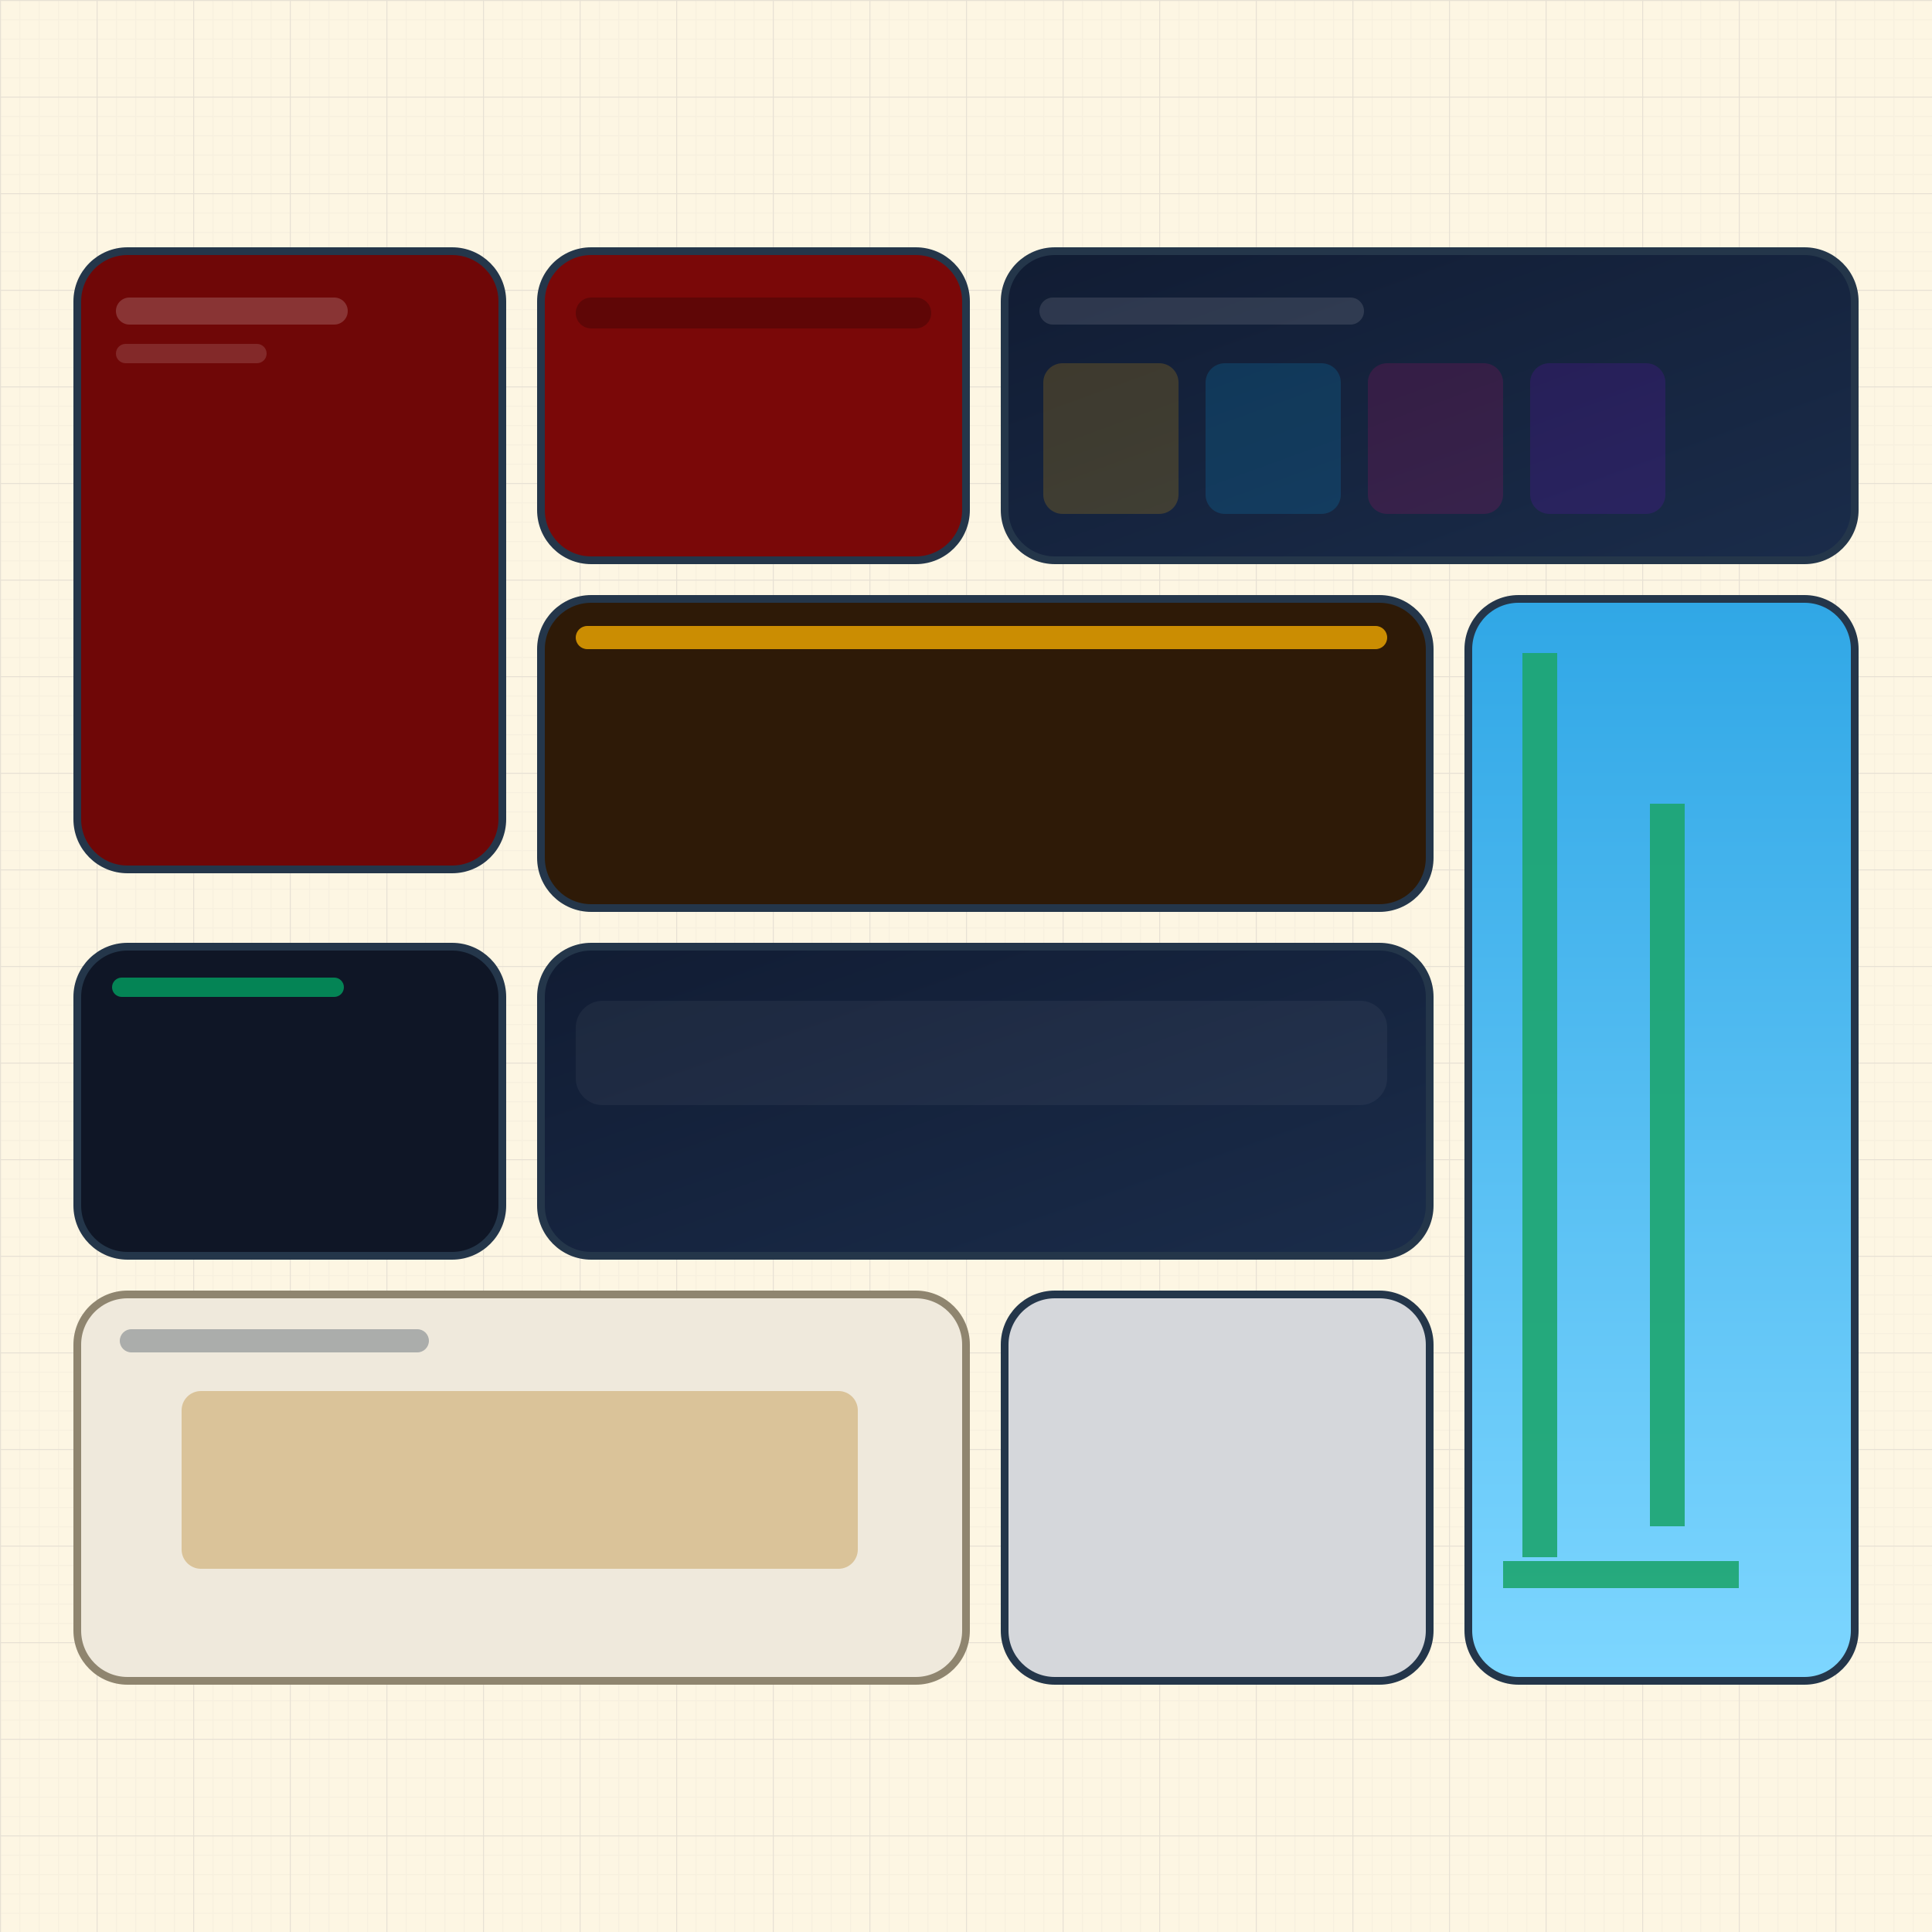
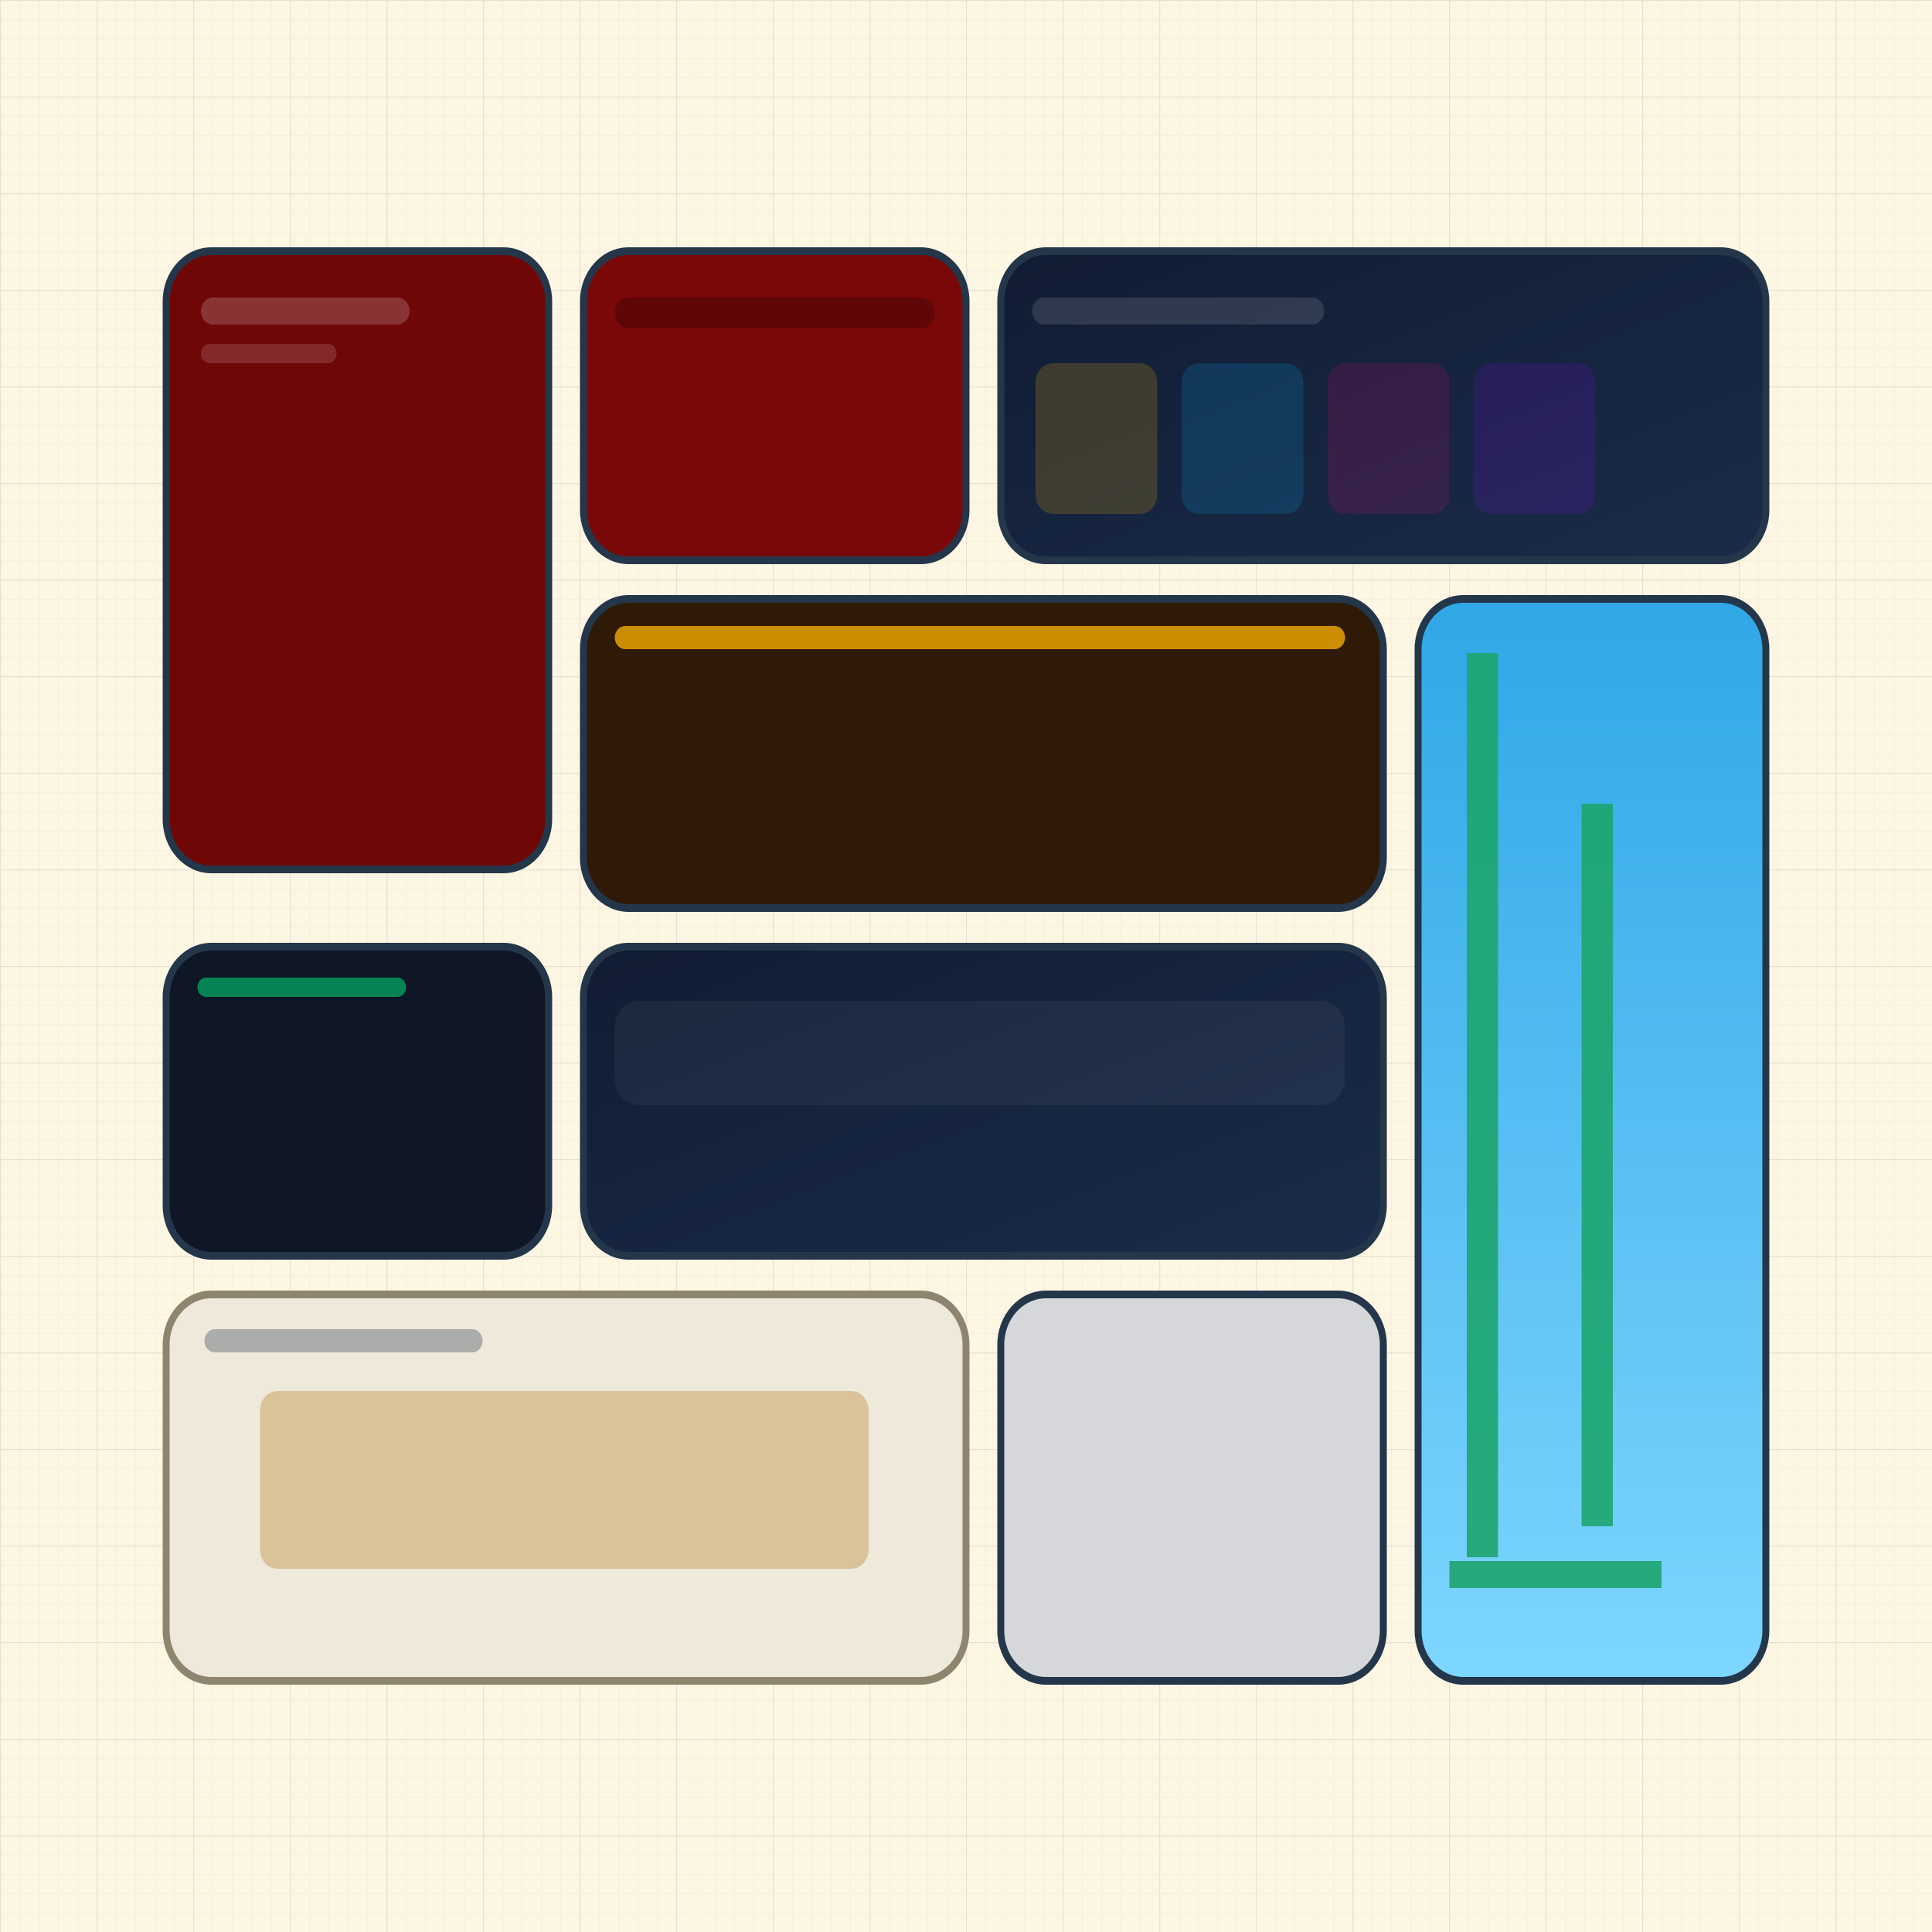
<svg xmlns="http://www.w3.org/2000/svg" viewBox="0 0 1000 1000" width="1000" height="1000" role="img" aria-label="Miniature de la grille portfolio">
  <defs>
    <pattern id="gridMajor" width="50" height="50" patternUnits="userSpaceOnUse">
      <path d="M 50 0 L 0 0 0 50" fill="none" stroke="rgba(44,62,80,0.08)" stroke-width="1" />
    </pattern>
    <pattern id="gridMinor" width="10" height="10" patternUnits="userSpaceOnUse">
      <path d="M 10 0 L 0 0 0 10" fill="none" stroke="rgba(44,62,80,0.03)" stroke-width="1" />
    </pattern>
    <linearGradient id="darkCard" x1="0" y1="0" x2="1" y2="1">
      <stop offset="0%" stop-color="#111c33" />
      <stop offset="100%" stop-color="#1a2c4a" />
    </linearGradient>
    <linearGradient id="blueCard" x1="0" y1="0" x2="0" y2="1">
      <stop offset="0%" stop-color="#30a7e6" />
      <stop offset="100%" stop-color="#7dd6ff" />
    </linearGradient>
  </defs>
  <rect width="1000" height="1000" fill="#fdf6e3" />
  <rect width="1000" height="1000" fill="url(#gridMinor)" />
  <rect width="1000" height="1000" fill="url(#gridMajor)" />
-   <g transform="translate(40,130)">
+   <g transform="translate(86,130) scale(0.9,1)">
    <rect x="0" y="0" width="220" height="320" rx="26" fill="#6f0707" stroke="#24364a" stroke-width="4" />
    <rect x="240" y="0" width="220" height="160" rx="26" fill="#7a0808" stroke="#24364a" stroke-width="4" />
    <rect x="480" y="0" width="440" height="160" rx="26" fill="url(#darkCard)" stroke="#24364a" stroke-width="4" />
    <rect x="240" y="180" width="460" height="160" rx="26" fill="#2e1a07" stroke="#24364a" stroke-width="4" />
    <rect x="720" y="180" width="200" height="560" rx="26" fill="url(#blueCard)" stroke="#24364a" stroke-width="4" />
    <rect x="0" y="360" width="220" height="160" rx="26" fill="#0f1626" stroke="#24364a" stroke-width="4" />
    <rect x="240" y="360" width="460" height="160" rx="26" fill="url(#darkCard)" stroke="#24364a" stroke-width="4" />
    <rect x="0" y="540" width="460" height="200" rx="26" fill="#efe9dc" stroke="#8f856f" stroke-width="4" />
    <rect x="480" y="540" width="220" height="200" rx="26" fill="#d5d7db" stroke="#24364a" stroke-width="4" />
    <rect x="20" y="24" width="120" height="14" rx="7" fill="rgba(255,255,255,0.18)" />
    <rect x="20" y="48" width="78" height="10" rx="5" fill="rgba(255,255,255,0.14)" />
    <rect x="258" y="24" width="184" height="16" rx="8" fill="rgba(0,0,0,0.22)" />
    <rect x="498" y="24" width="168" height="14" rx="7" fill="rgba(255,255,255,0.12)" />
    <rect x="500" y="58" width="70" height="78" rx="10" fill="rgba(255,179,0,0.18)" />
    <rect x="584" y="58" width="70" height="78" rx="10" fill="rgba(0,180,255,0.16)" />
    <rect x="668" y="58" width="70" height="78" rx="10" fill="rgba(255,0,128,0.14)" />
    <rect x="752" y="58" width="70" height="78" rx="10" fill="rgba(149,0,255,0.14)" />
    <rect x="258" y="194" width="420" height="12" rx="6" fill="#ffb300" opacity="0.75" />
    <rect x="18" y="376" width="120" height="10" rx="5" fill="#00b26a" opacity="0.7" />
    <rect x="258" y="388" width="420" height="54" rx="14" fill="rgba(255,255,255,0.05)" />
    <rect x="22" y="558" width="160" height="12" rx="6" fill="rgba(44,62,80,0.35)" />
    <rect x="54" y="590" width="350" height="92" rx="10" fill="#d8bf91" opacity="0.9" />
    <path d="M748 208h18v468h-18zM814 286h18v374h-18z" fill="#1da56f" opacity="0.9" />
    <path d="M738 678h122v14H738z" fill="#1da56f" opacity="0.9" />
  </g>
</svg>
